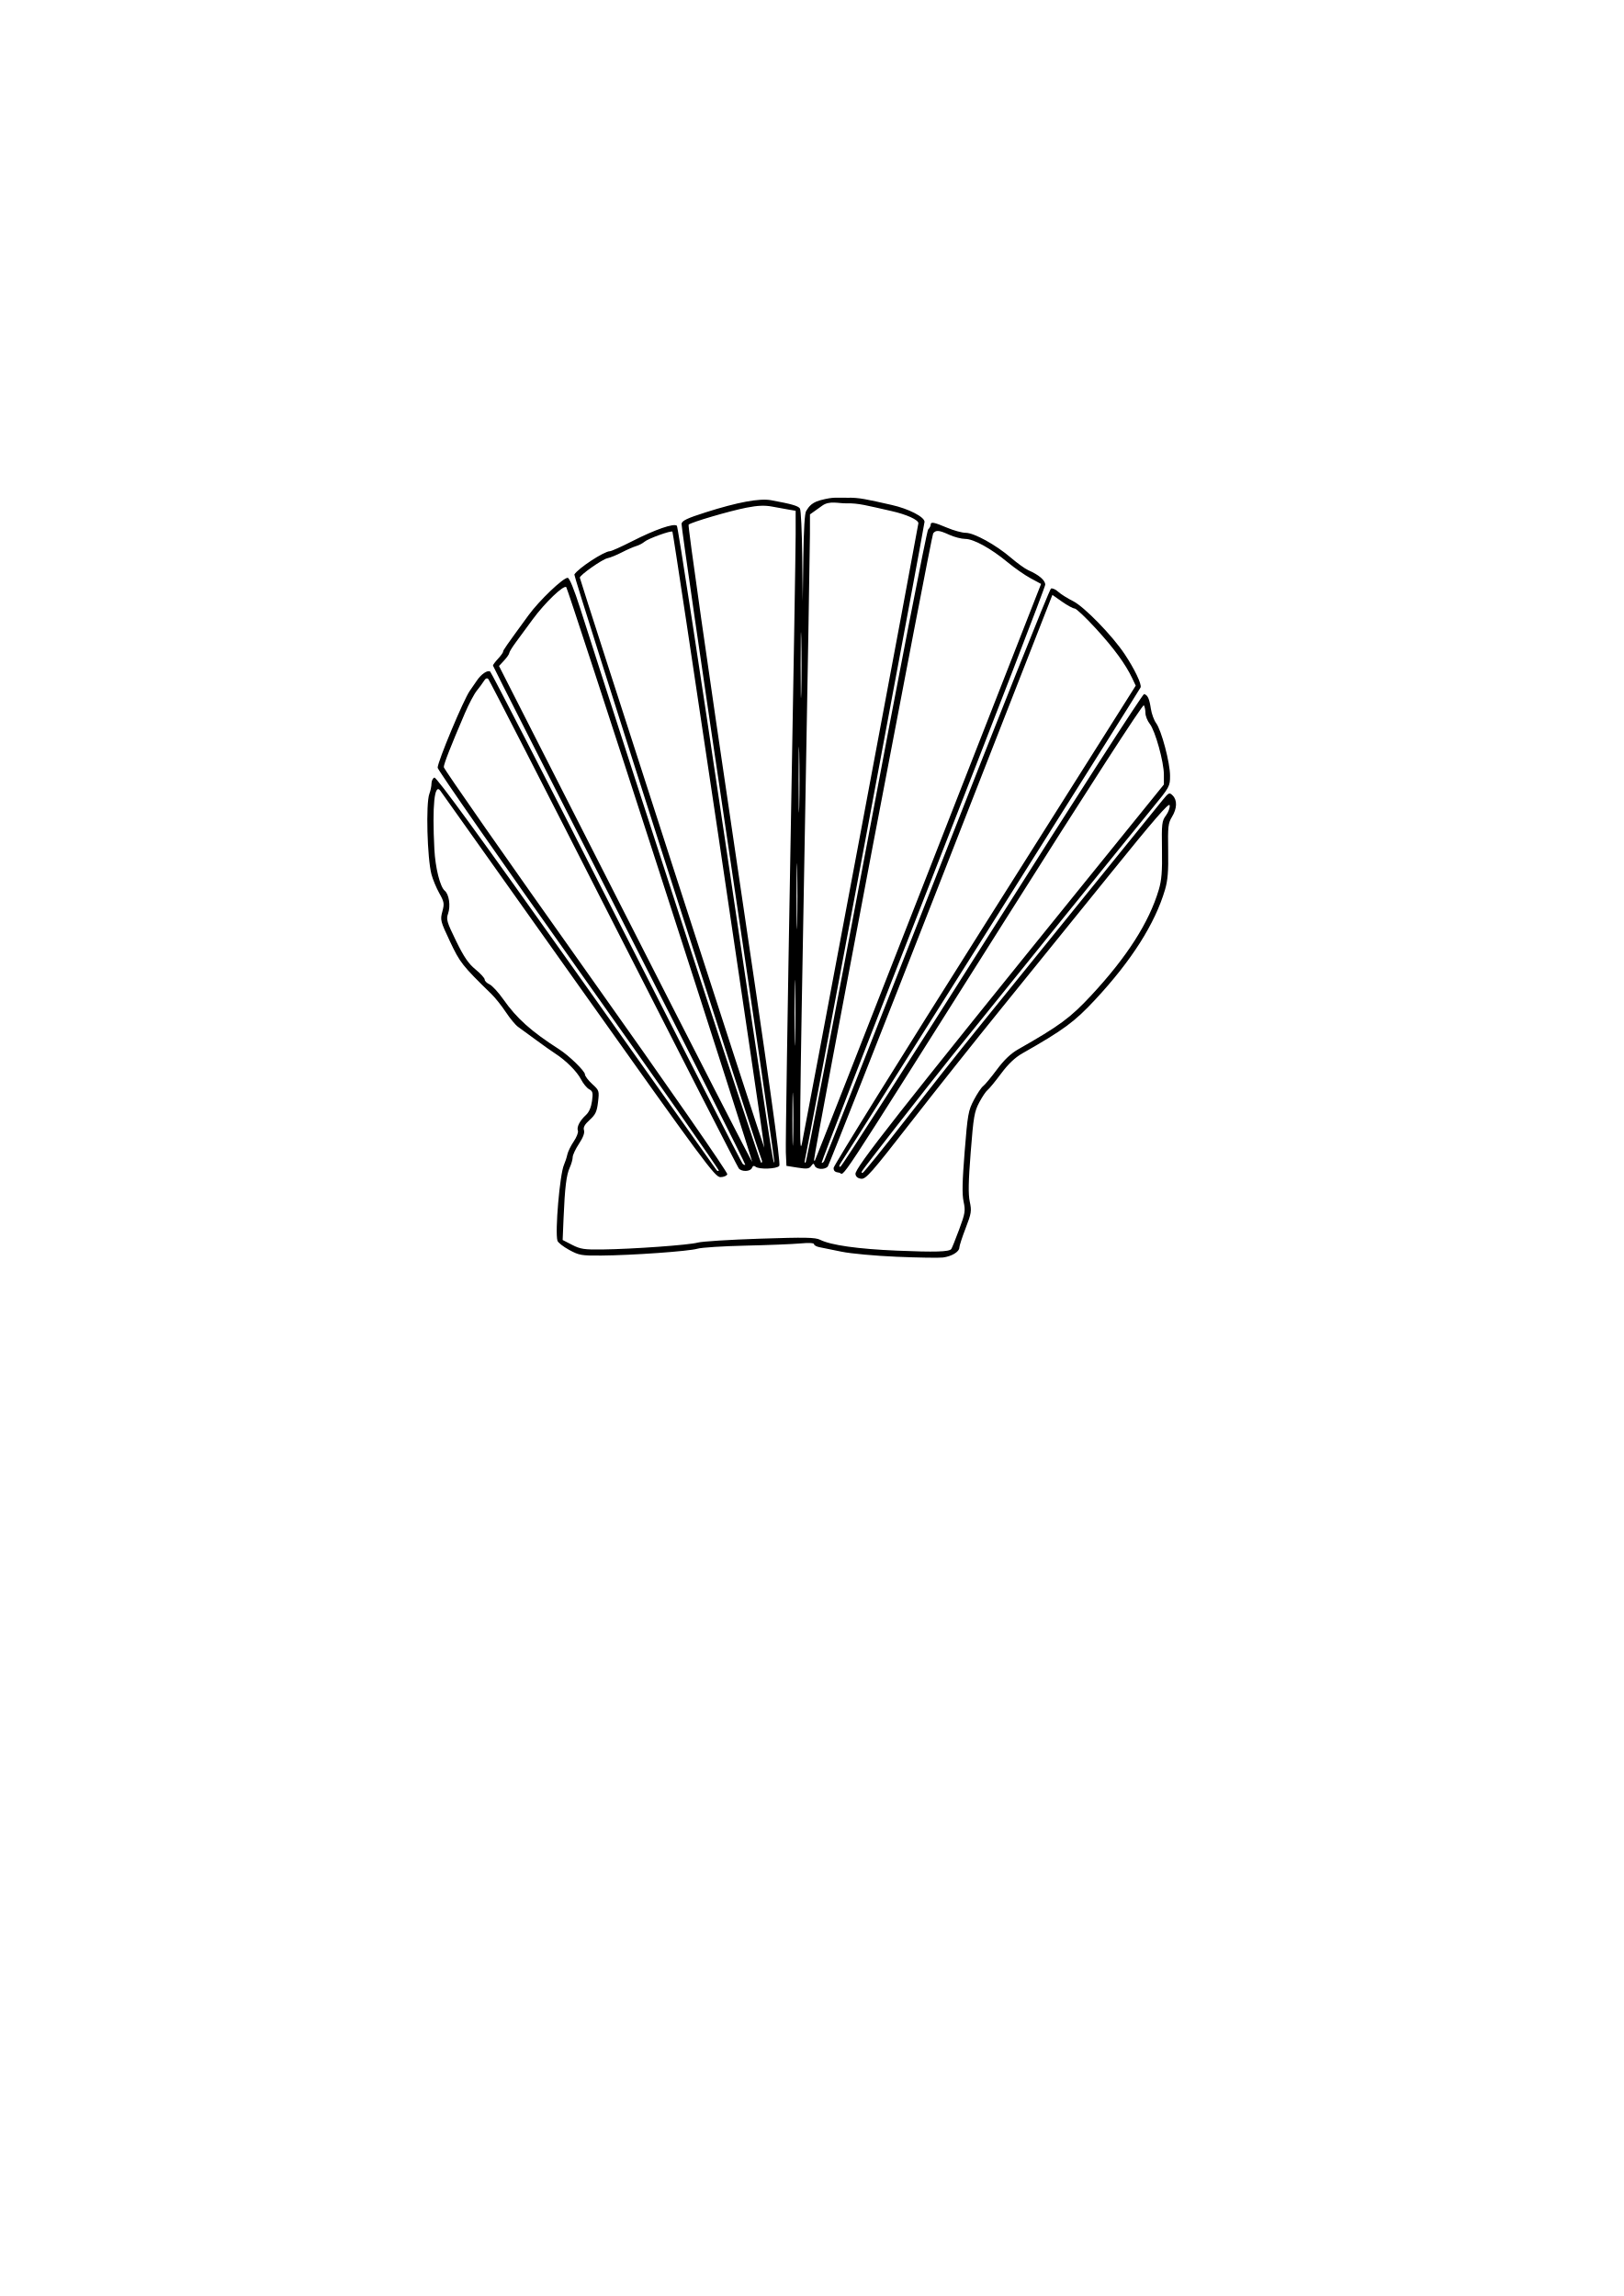
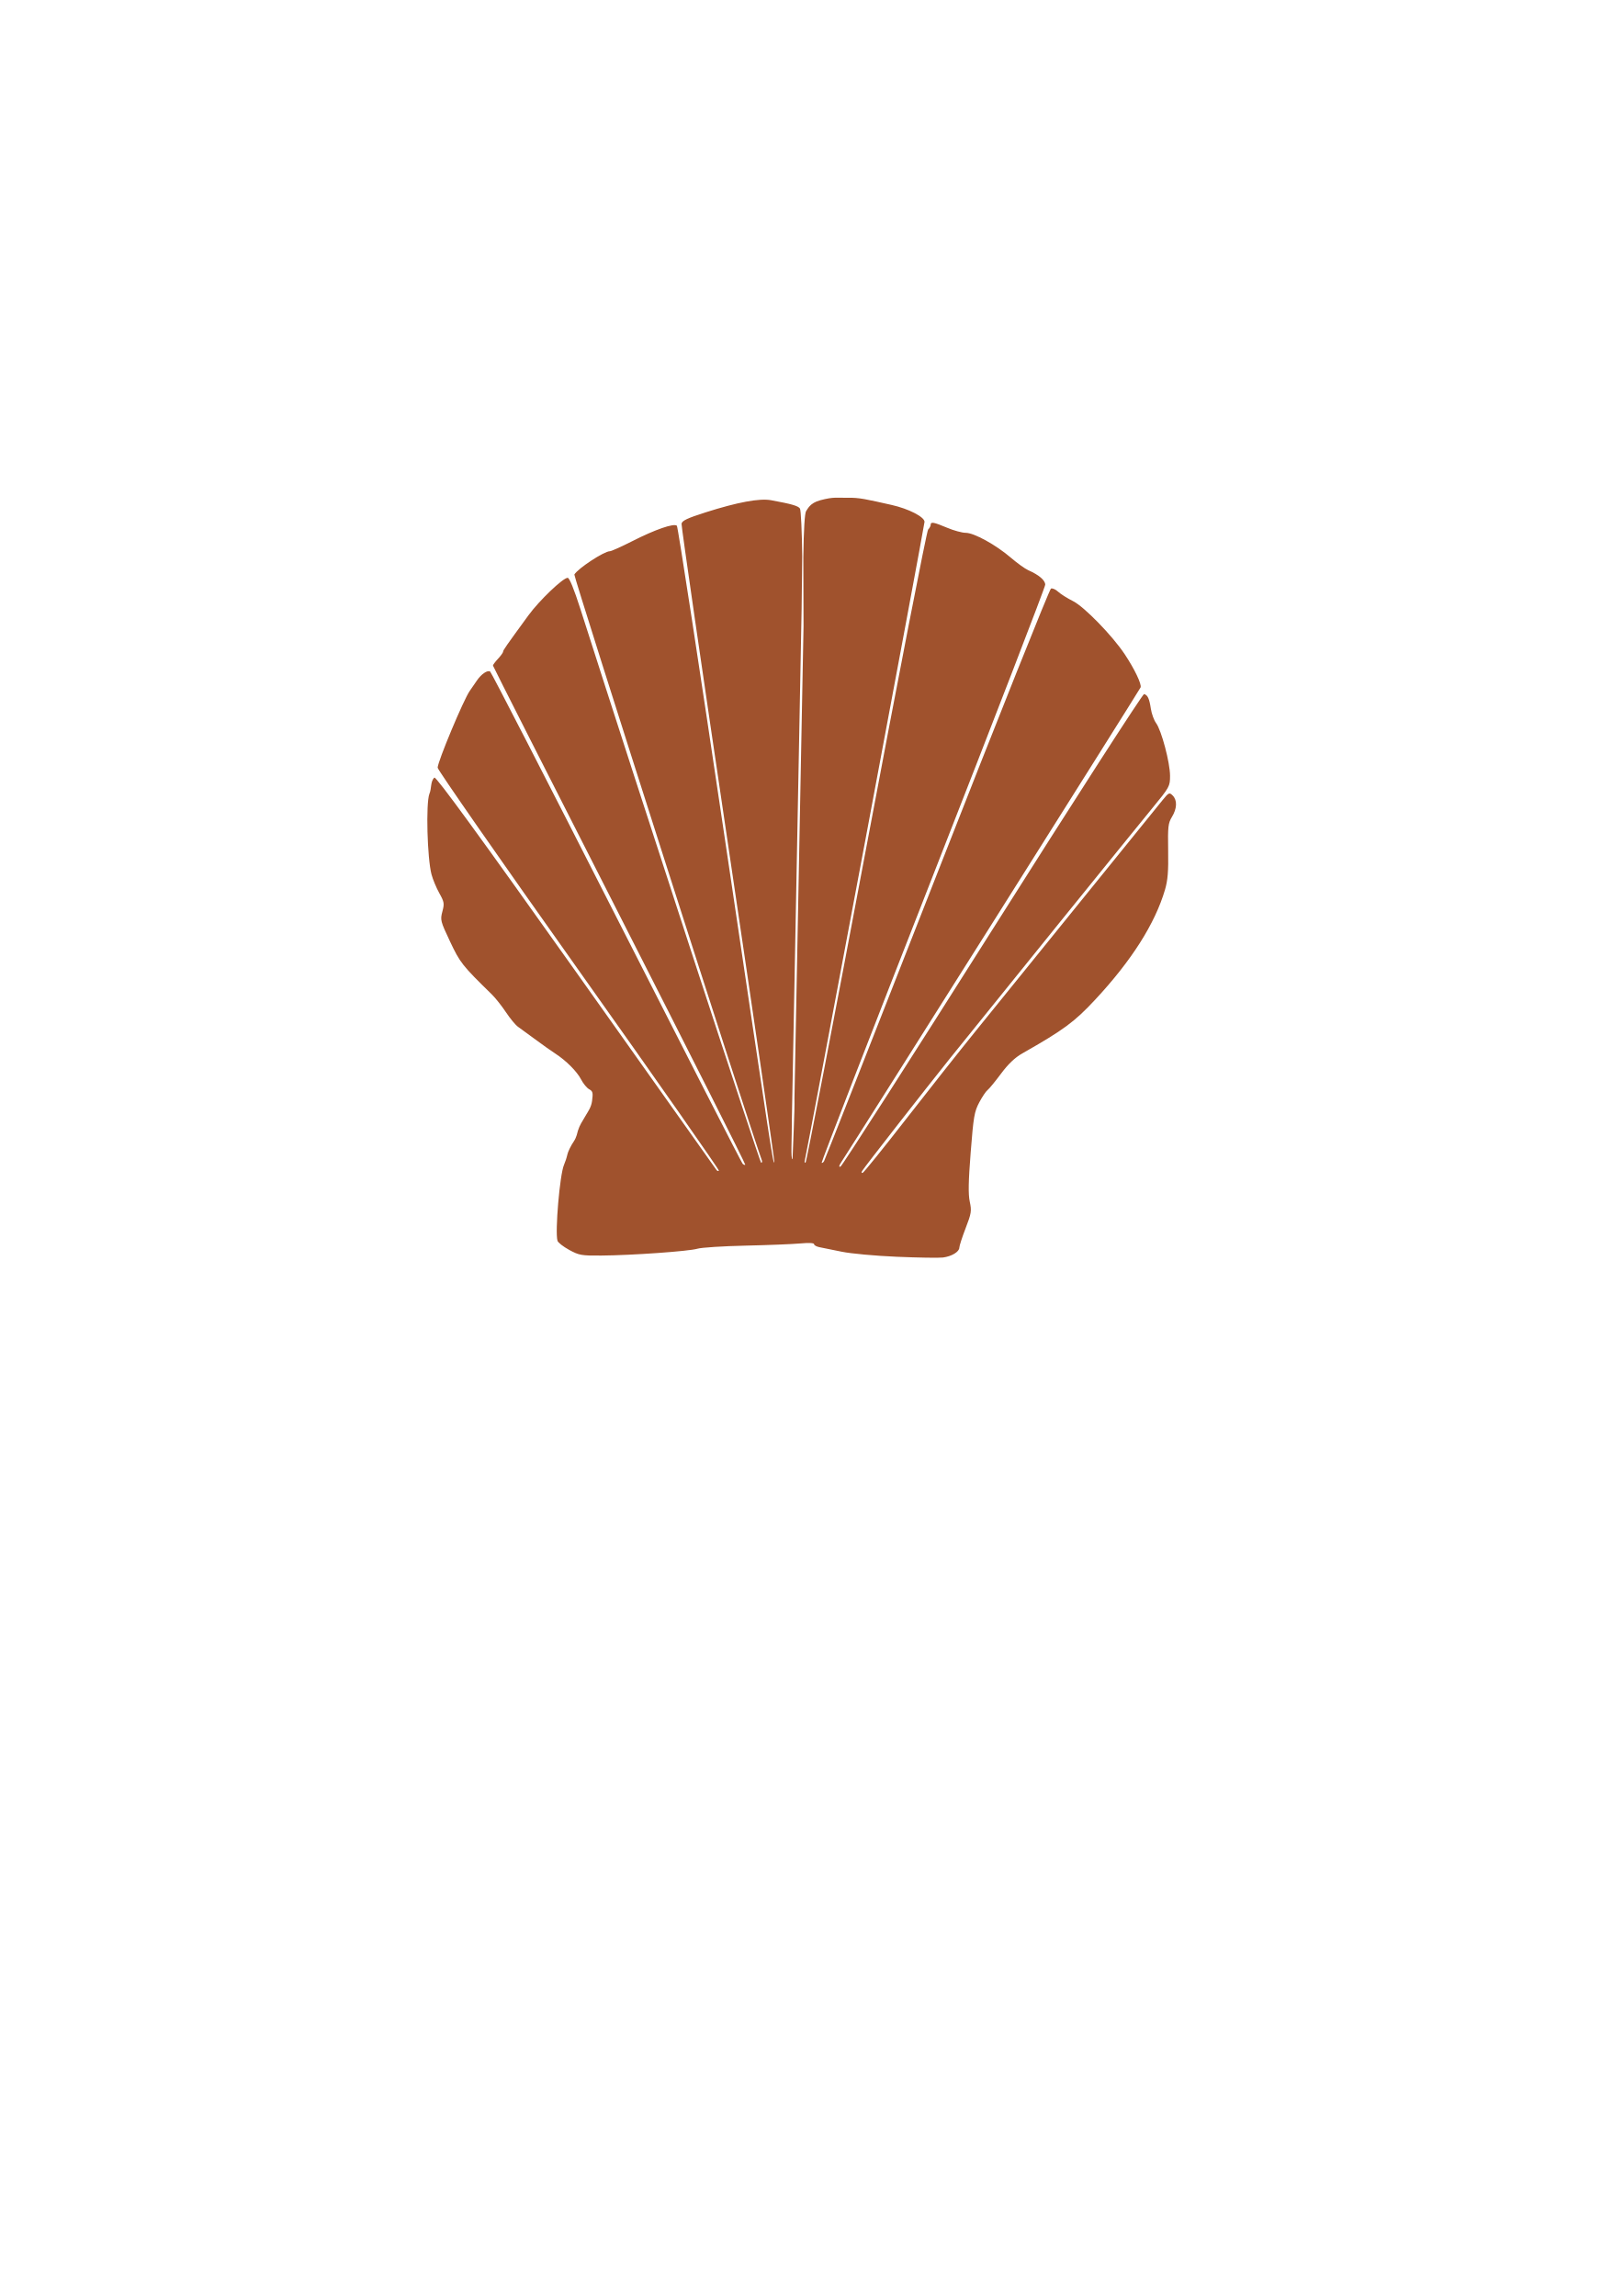
- <svg xmlns="http://www.w3.org/2000/svg" id="svg8" version="1.1" viewBox="0 0 210 297" height="297mm" width="210mm">
+ <svg xmlns="http://www.w3.org/2000/svg" width="210mm" height="297mm" viewBox="0 0 210 297" version="1.1" id="svg8">
  <defs id="defs2" />
  <g id="layer1">
-     <path id="path861" d="m 116.001,162.571 c -2.804,-0.119 -5.963,-0.409 -7.144,-0.656 -1.164,-0.243 -2.444,-0.503 -2.844,-0.577 -0.4,-0.074 -0.728,-0.252 -0.728,-0.396 0,-0.163 -0.675,-0.199 -1.786,-0.096 -0.982,0.091 -4.167,0.218 -7.078,0.283 -2.91,0.065 -5.708,0.243 -6.218,0.398 -1.09,0.33 -8.463,0.855 -12.435,0.886 -2.578,0.02 -2.878,-0.033 -4.162,-0.735 -0.761,-0.416 -1.44,-0.947 -1.508,-1.18 -0.337,-1.145 0.302,-8.598 0.842,-9.817 0.161,-0.364 0.358,-0.968 0.437,-1.342 0.079,-0.374 0.451,-1.134 0.827,-1.688 0.376,-0.554 0.617,-1.179 0.537,-1.389 -0.181,-0.472 0.246,-1.3 1.049,-2.036 0.393,-0.36 0.668,-0.996 0.778,-1.797 0.147,-1.076 0.097,-1.278 -0.373,-1.53 -0.298,-0.16 -0.769,-0.733 -1.047,-1.273 -0.528,-1.028 -1.959,-2.457 -3.366,-3.362 -0.455,-0.292 -1.586,-1.094 -2.514,-1.782 -0.928,-0.688 -1.949,-1.434 -2.27,-1.657 -0.321,-0.223 -1.026,-1.072 -1.566,-1.887 -0.54,-0.814 -1.365,-1.854 -1.833,-2.312 -3.829,-3.742 -4.098,-4.083 -5.402,-6.848 -1.235,-2.618 -1.276,-2.779 -0.987,-3.863 0.276,-1.033 0.241,-1.239 -0.393,-2.373 -0.382,-0.683 -0.837,-1.773 -1.01,-2.423 -0.555,-2.08 -0.745,-9.198 -0.277,-10.427 0.153,-0.401 0.277,-1.007 0.277,-1.346 0,-0.339 0.168,-0.681 0.374,-0.76 0.261,-0.1 5.82,7.529 18.322,25.147 9.871,13.91 18.031,25.418 18.132,25.574 0.101,0.156 0.253,0.215 0.337,0.131 0.084,-0.084 -8.065,-11.737 -18.11,-25.894 C 64.82,111.386 56.602,99.579 56.602,99.307 c 0,-0.782 3.365,-8.831 4.156,-9.941 0.261,-0.366 0.668,-0.956 0.905,-1.312 0.565,-0.848 1.384,-1.409 1.73,-1.185 0.152,0.098 7.506,14.407 16.342,31.796 8.836,17.39 16.174,31.729 16.306,31.865 0.132,0.136 0.288,0.195 0.346,0.132 0.059,-0.063 -7.257,-14.581 -16.257,-32.262 -9,-17.681 -16.368,-32.219 -16.374,-32.307 -0.006,-0.088 0.287,-0.481 0.651,-0.874 0.364,-0.393 0.661,-0.805 0.661,-0.917 0,-0.194 0.305,-0.632 3.292,-4.725 1.385,-1.898 4.457,-4.834 5.058,-4.834 0.229,0 0.823,1.456 1.648,4.035 7.929,24.805 23.211,71.636 23.376,71.636 0.117,0 0.156,-0.149 0.088,-0.331 -1.306,-3.469 -24.373,-75.548 -24.247,-75.765 0.457,-0.787 3.854,-3.015 4.598,-3.016 0.189,-2.7e-4 1.492,-0.586 2.896,-1.301 2.965,-1.511 5.41,-2.354 5.768,-1.989 0.134,0.136 2.934,18.405 6.222,40.597 6.204,41.869 6.21,41.91 6.383,41.737 0.058,-0.058 -2.636,-18.551 -5.986,-41.095 -3.351,-22.545 -6.059,-41.219 -6.018,-41.499 0.058,-0.399 0.731,-0.718 3.117,-1.478 4.134,-1.317 6.972,-1.842 8.47,-1.567 2.658,0.487 3.511,0.734 3.729,1.077 0.126,0.198 0.257,2.98 0.293,6.181 l 0.065,5.821 0.077,-5.668 c 0.049,-3.629 0.182,-5.794 0.369,-6.019 0.198,-0.238 0.449,-1.027 1.826,-1.391 1.787,-0.472 2.063,-0.288 3.493,-0.322 1.545,-0.036 2.513,0.208 5.747,0.934 2.184,0.49 4.242,1.548 4.242,2.181 0,0.446 -15.296,82.044 -15.48,82.582 -0.062,0.182 -0.024,0.331 0.086,0.331 0.109,0 3.648,-18.356 7.863,-40.791 4.215,-22.435 7.813,-40.941 7.995,-41.124 0.182,-0.183 0.331,-0.46 0.331,-0.616 0,-0.421 0.38,-0.353 2.117,0.378 0.864,0.364 1.951,0.661 2.414,0.661 1.081,0 3.899,1.553 5.842,3.219 0.83,0.712 1.842,1.44 2.249,1.618 1.379,0.604 2.195,1.301 2.193,1.874 -0.001,0.311 -6.532,17.234 -14.512,37.607 -7.981,20.373 -14.462,37.098 -14.403,37.166 0.059,0.069 0.199,-0.024 0.311,-0.205 0.112,-0.181 6.684,-16.891 14.604,-37.133 7.92,-20.241 14.555,-36.863 14.744,-36.936 0.189,-0.073 0.606,0.111 0.926,0.41 0.32,0.299 1.19,0.847 1.934,1.22 1.44,0.72 5.077,4.46 6.676,6.864 1.268,1.907 2.213,3.881 2.055,4.293 -0.111,0.288 -36.804,58.497 -38.681,61.361 -0.337,0.514 -0.378,0.709 -0.132,0.627 0.196,-0.065 9.042,-13.865 19.657,-30.667 10.615,-16.801 19.439,-30.509 19.608,-30.461 0.466,0.132 0.676,0.588 0.874,1.895 0.099,0.654 0.405,1.493 0.68,1.865 0.695,0.941 1.802,5.122 1.802,6.81 0,1.37 -0.05,1.462 -2.33,4.235 -2.335,2.84 -21.158,26.122 -26.144,32.336 -3.15,3.926 -11.009,14 -11.328,14.52 -0.14,0.228 -0.118,0.327 0.057,0.265 0.154,-0.055 2.649,-3.147 5.544,-6.871 2.895,-3.724 6.989,-8.903 9.099,-11.509 2.109,-2.606 8.217,-10.156 13.573,-16.777 5.356,-6.621 10.116,-12.502 10.578,-13.068 0.793,-0.971 0.865,-1.004 1.293,-0.576 0.607,0.607 0.57,1.675 -0.097,2.768 -0.49,0.803 -0.541,1.265 -0.489,4.366 0.045,2.671 -0.049,3.833 -0.409,5.055 -1.291,4.388 -4.321,9.161 -9.023,14.213 -2.688,2.888 -4.072,3.909 -9.425,6.953 -0.963,0.548 -1.82,1.364 -2.764,2.631 -0.753,1.011 -1.536,1.963 -1.741,2.117 -0.205,0.153 -0.689,0.874 -1.074,1.602 -0.63,1.188 -0.742,1.843 -1.102,6.427 -0.298,3.798 -0.329,5.438 -0.12,6.412 0.256,1.194 0.209,1.493 -0.534,3.421 -0.448,1.162 -0.815,2.292 -0.815,2.512 0,0.54 -0.989,1.14 -2.117,1.284 -0.509,0.065 -3.188,0.022 -5.953,-0.095 z m 7.028,-0.997 c 0.082,-0.098 0.537,-1.225 1.012,-2.505 0.788,-2.125 0.839,-2.439 0.585,-3.624 -0.207,-0.965 -0.172,-2.627 0.137,-6.49 0.386,-4.821 0.471,-5.299 1.193,-6.672 0.428,-0.813 0.964,-1.615 1.191,-1.781 0.227,-0.166 1.029,-1.129 1.781,-2.14 0.944,-1.268 1.801,-2.084 2.764,-2.631 5.354,-3.045 6.737,-4.065 9.425,-6.953 4.638,-4.983 7.497,-9.454 8.753,-13.684 0.368,-1.241 0.458,-2.378 0.413,-5.21 -0.053,-3.347 -0.014,-3.681 0.514,-4.396 0.314,-0.425 0.532,-1.019 0.482,-1.32 -0.067,-0.409 -2.036,1.866 -7.816,9.026 -4.25,5.265 -10.48,12.966 -13.844,17.113 -3.365,4.147 -8.692,10.85 -11.839,14.895 -5.079,6.529 -5.797,7.346 -6.396,7.276 -0.442,-0.051 -0.698,-0.261 -0.743,-0.608 -0.099,-0.764 5.39,-7.749 29.78,-37.894 l 10.109,-12.494 v -1.266 c 0,-1.656 -1.115,-5.677 -1.824,-6.578 -0.307,-0.39 -0.559,-1.02 -0.561,-1.4 -0.002,-0.381 -0.094,-0.834 -0.205,-1.007 -0.123,-0.194 -7.117,10.638 -18.186,28.171 -22.753,36.038 -20.354,32.389 -21.232,32.288 -0.528,-0.061 -0.718,-0.227 -0.707,-0.62 0.008,-0.295 8.803,-14.451 19.544,-31.457 l 19.529,-30.92 -0.451,-0.954 c -0.864,-1.829 -2.366,-3.882 -4.714,-6.445 -1.3,-1.419 -2.53,-2.58 -2.734,-2.58 -0.204,0 -0.935,-0.396 -1.625,-0.88 l -1.254,-0.88 -14.391,36.798 c -7.915,20.239 -14.508,36.946 -14.651,37.128 -0.364,0.463 -1.503,0.413 -1.69,-0.074 -0.137,-0.357 -0.193,-0.354 -0.472,0.028 -0.264,0.362 -0.553,0.395 -1.755,0.205 l -1.438,-0.228 -0.077,-1.746 c -0.043,-0.96 0.226,-18.64 0.596,-39.289 0.37,-20.649 0.673,-38.929 0.673,-40.623 l -5e-4,-3.08 -0.86,-0.147 c -0.473,-0.081 -1.455,-0.259 -2.183,-0.396 -0.966,-0.182 -1.859,-0.145 -3.307,0.137 -2.182,0.425 -7.148,1.883 -7.495,2.2 -0.121,0.11 2.535,18.739 5.901,41.397 4.566,30.734 6.046,41.286 5.828,41.55 -0.337,0.406 -2.621,0.482 -3.078,0.104 -0.198,-0.165 -0.353,-0.112 -0.455,0.154 -0.187,0.486 -1.321,0.535 -1.703,0.073 -0.15,-0.182 -7.441,-14.44 -16.202,-31.684 -8.761,-17.244 -16.047,-31.472 -16.191,-31.618 -0.174,-0.176 -0.364,-0.097 -0.565,0.234 -0.167,0.274 -0.582,0.84 -0.922,1.256 -0.34,0.417 -1.04,1.74 -1.554,2.941 -1.846,4.306 -2.722,6.546 -2.722,6.958 0,0.23 8.283,12.092 18.406,26.359 10.688,15.063 18.347,26.095 18.265,26.309 -0.078,0.203 -0.481,0.368 -0.896,0.368 -0.699,0 -2.047,-1.822 -18.331,-24.776 -9.667,-13.627 -17.716,-24.968 -17.887,-25.202 -0.765,-1.045 -1.063,1.871 -0.775,7.558 0.122,2.4 0.739,4.871 1.34,5.371 0.557,0.462 0.779,1.964 0.436,2.948 -0.265,0.76 -0.17,1.087 1.032,3.548 1.017,2.082 1.6,2.938 2.513,3.685 0.654,0.536 1.188,1.125 1.188,1.31 0,0.185 0.28,0.464 0.622,0.62 0.342,0.156 1.146,1.028 1.786,1.939 1.74,2.475 3.602,4.142 7.219,6.461 1.291,0.828 3.339,2.819 3.339,3.246 0,0.213 0.42,0.771 0.933,1.241 0.912,0.835 0.929,0.888 0.759,2.34 -0.146,1.24 -0.324,1.621 -1.078,2.307 -0.656,0.597 -0.858,0.964 -0.738,1.341 0.108,0.341 -0.115,0.941 -0.649,1.748 -0.448,0.676 -0.814,1.458 -0.814,1.739 0,0.28 -0.171,0.885 -0.38,1.344 -0.436,0.956 -0.633,2.572 -0.799,6.554 l -0.117,2.81 1.225,0.63 c 1.07,0.55 1.562,0.626 3.889,0.596 3.95,-0.051 11.256,-0.577 12.356,-0.89 0.528,-0.15 4.137,-0.378 8.02,-0.506 5.919,-0.195 7.182,-0.171 7.815,0.145 1.398,0.698 4.868,1.188 9.927,1.402 4.914,0.208 6.728,0.156 7.028,-0.203 z M 85.416,113.207 C 78.84,92.853 73.36,76.09 73.239,75.955 c -0.31,-0.345 -2.758,1.999 -4.34,4.157 -0.724,0.988 -1.704,2.32 -2.177,2.961 -0.473,0.641 -0.86,1.273 -0.86,1.406 0,0.133 -0.298,0.563 -0.662,0.956 l -0.662,0.714 16.33,32.119 c 8.982,17.666 16.369,32.08 16.416,32.033 0.047,-0.048 -5.294,-16.74 -11.87,-37.094 z m 17.157,28.822 c -0.047,-1.572 -0.085,-0.358 -0.086,2.698 -2.2e-4,3.056 0.038,4.342 0.085,2.859 0.047,-1.484 0.047,-3.984 2.6e-4,-5.556 z m 16.951,-27.862 c 7.715,-19.718 14.274,-36.477 14.576,-37.242 l 0.549,-1.391 -1.349,-0.726 c -0.742,-0.399 -2.08,-1.331 -2.973,-2.071 -2.165,-1.793 -4.39,-3.019 -5.493,-3.026 -0.492,-0.003 -1.413,-0.241 -2.047,-0.529 -1.345,-0.61 -1.725,-0.645 -2.096,-0.193 -0.214,0.261 -15.404,80.16 -15.404,81.025 0,0.123 0.047,0.175 0.105,0.114 0.058,-0.061 6.418,-16.243 14.133,-35.961 z m -8.159,-6.788 c 4.078,-21.705 7.414,-39.569 7.414,-39.697 0,-0.442 -1.535,-1.137 -3.476,-1.573 -3.204,-0.72 -4.272,-1.037 -5.814,-0.999 -1.033,0.026 -2.188,-0.384 -3.138,0.294 l -1.595,1.137 -0.004,2.58 c -0.002,1.419 -0.298,18.772 -0.658,38.563 -0.711,39.082 -0.737,41.882 -0.374,40.217 0.127,-0.582 3.567,-18.817 7.645,-40.522 z m -18.373,1.277 C 89.742,86.785 87.031,68.838 86.967,68.774 c -0.177,-0.177 -3.153,0.899 -3.624,1.311 -0.228,0.2 -0.713,0.451 -1.077,0.558 -0.364,0.107 -1.197,0.473 -1.852,0.813 -0.655,0.34 -1.488,0.679 -1.852,0.754 -0.673,0.137 -3.572,2.177 -3.572,2.513 0,0.251 23.799,73.809 23.86,73.748 0.027,-0.027 -2.61,-17.944 -5.859,-39.815 z m 9.846,18.954 c -0.045,-1.937 -0.082,-0.426 -0.083,3.358 -1.5e-4,3.784 0.037,5.368 0.082,3.521 0.045,-1.847 0.045,-4.942 2.7e-4,-6.879 z m 0.265,-15.081 c -0.045,-1.937 -0.082,-0.426 -0.083,3.358 -1.5e-4,3.784 0.037,5.368 0.082,3.521 0.045,-1.847 0.045,-4.942 2.6e-4,-6.879 z m 0.265,-15.081 c -0.045,-1.937 -0.082,-0.426 -0.083,3.358 -1.5e-4,3.784 0.037,5.368 0.082,3.521 0.045,-1.847 0.045,-4.942 2.7e-4,-6.879 z m 0.265,-14.817 c -0.045,-1.937 -0.082,-0.426 -0.083,3.358 -1.5e-4,3.784 0.037,5.368 0.082,3.521 0.045,-1.847 0.045,-4.942 2.7e-4,-6.879 z" style="fill:#000000;stroke-width:0.265" />
+     <path style="fill:#a0522d;stroke-width:0.265" d="m 103.925,80.98 -0.029,-8.861 c 0.049,-3.629 0.182,-5.794 0.369,-6.019 0.198,-0.238 0.449,-1.027 1.826,-1.391 1.787,-0.472 2.063,-0.288 3.493,-0.322 1.545,-0.036 2.513,0.208 5.747,0.934 2.184,0.49 4.242,1.548 4.242,2.181 0,0.446 -15.296,82.044 -15.48,82.582 -0.062,0.182 -0.024,0.331 0.086,0.331 0.109,0 3.648,-18.356 7.863,-40.791 4.215,-22.435 7.813,-40.941 7.995,-41.124 0.182,-0.183 0.331,-0.46 0.331,-0.616 0,-0.421 0.38,-0.353 2.117,0.378 0.864,0.364 1.951,0.661 2.414,0.661 1.081,0 3.899,1.553 5.842,3.219 0.83,0.712 1.842,1.44 2.249,1.618 1.379,0.604 2.195,1.301 2.193,1.874 -0.001,0.311 -6.532,17.234 -14.512,37.607 -7.981,20.373 -14.462,37.098 -14.403,37.166 0.059,0.069 0.199,-0.024 0.311,-0.205 0.112,-0.181 6.684,-16.891 14.604,-37.133 7.92,-20.241 14.555,-36.863 14.744,-36.936 0.189,-0.073 0.606,0.111 0.926,0.41 0.32,0.299 1.19,0.847 1.934,1.22 1.44,0.72 5.077,4.46 6.676,6.864 1.268,1.907 2.213,3.881 2.055,4.293 -0.111,0.288 -36.804,58.497 -38.681,61.361 -0.337,0.514 -0.378,0.709 -0.132,0.627 0.196,-0.065 9.042,-13.865 19.657,-30.667 10.615,-16.801 19.439,-30.509 19.608,-30.461 0.466,0.132 0.676,0.588 0.874,1.895 0.099,0.654 0.405,1.493 0.68,1.865 0.695,0.941 1.802,5.122 1.802,6.81 0,1.37 -0.05,1.462 -2.33,4.235 -2.335,2.84 -21.158,26.122 -26.144,32.336 -3.15,3.926 -11.009,14 -11.328,14.52 -0.14,0.228 -0.118,0.327 0.057,0.265 0.154,-0.055 2.649,-3.147 5.544,-6.871 2.895,-3.724 6.989,-8.903 9.099,-11.509 2.109,-2.606 8.217,-10.156 13.573,-16.777 5.356,-6.621 10.116,-12.502 10.578,-13.068 0.793,-0.971 0.865,-1.004 1.293,-0.576 0.607,0.607 0.57,1.675 -0.097,2.768 -0.49,0.803 -0.541,1.265 -0.489,4.366 0.045,2.671 -0.049,3.833 -0.409,5.055 -1.291,4.388 -4.321,9.161 -9.023,14.213 -2.688,2.888 -4.072,3.909 -9.425,6.953 -0.963,0.548 -1.82,1.364 -2.764,2.631 -0.753,1.011 -1.536,1.963 -1.741,2.117 -0.205,0.153 -0.689,0.874 -1.074,1.602 -0.63,1.188 -0.742,1.843 -1.102,6.427 -0.298,3.798 -0.329,5.438 -0.12,6.412 0.256,1.194 0.209,1.493 -0.534,3.421 -0.448,1.162 -0.815,2.292 -0.815,2.512 0,0.54 -0.989,1.14 -2.117,1.284 -0.509,0.065 -3.188,0.022 -5.953,-0.095 l 2e-5,-2e-5 c -2.804,-0.119 -5.963,-0.409 -7.144,-0.656 -1.164,-0.243 -2.444,-0.503 -2.844,-0.577 -0.4,-0.074 -0.728,-0.252 -0.728,-0.396 0,-0.163 -0.675,-0.199 -1.786,-0.096 -0.982,0.091 -4.167,0.218 -7.078,0.283 -2.91,0.065 -5.708,0.243 -6.218,0.398 -1.09,0.33 -8.463,0.855 -12.435,0.886 -2.578,0.02 -2.878,-0.033 -4.162,-0.735 -0.761,-0.416 -1.44,-0.947 -1.508,-1.18 -0.337,-1.145 0.302,-8.598 0.842,-9.817 0.161,-0.364 0.358,-0.968 0.437,-1.342 0.079,-0.374 0.451,-1.134 0.827,-1.688 0.376,-0.554 0.468,-1.175 0.537,-1.389 0.244,-0.756 0.482,-1.064 1.049,-2.036 0.269,-0.46 0.668,-0.996 0.778,-1.797 0.147,-1.076 0.097,-1.278 -0.373,-1.53 -0.298,-0.16 -0.769,-0.733 -1.047,-1.273 -0.528,-1.028 -1.959,-2.457 -3.366,-3.362 -0.455,-0.292 -1.586,-1.094 -2.514,-1.782 -0.928,-0.688 -1.949,-1.434 -2.27,-1.657 -0.321,-0.223 -1.026,-1.072 -1.566,-1.887 -0.54,-0.814 -1.365,-1.854 -1.833,-2.312 -3.829,-3.742 -4.098,-4.083 -5.402,-6.848 -1.235,-2.618 -1.276,-2.779 -0.987,-3.863 0.276,-1.033 0.241,-1.239 -0.393,-2.373 -0.382,-0.683 -0.837,-1.773 -1.01,-2.423 -0.555,-2.08 -0.745,-9.198 -0.277,-10.427 0.3,-0.661 0.117,-1.657 0.652,-2.105 0.261,-0.1 5.82,7.529 18.322,25.147 9.871,13.91 18.031,25.418 18.132,25.574 0.101,0.156 0.253,0.215 0.337,0.131 0.084,-0.084 -8.065,-11.737 -18.11,-25.894 C 64.82,111.386 56.602,99.579 56.602,99.307 c 0,-0.782 3.365,-8.831 4.156,-9.941 0.261,-0.366 0.668,-0.956 0.905,-1.312 0.565,-0.848 1.384,-1.409 1.73,-1.185 0.152,0.098 7.506,14.407 16.342,31.796 8.836,17.39 16.174,31.729 16.306,31.865 0.132,0.136 0.288,0.195 0.346,0.132 0.059,-0.063 -7.257,-14.581 -16.257,-32.262 -9,-17.681 -16.368,-32.219 -16.374,-32.307 -0.006,-0.088 0.287,-0.481 0.651,-0.874 0.364,-0.393 0.661,-0.805 0.661,-0.917 0,-0.194 0.305,-0.632 3.292,-4.725 1.385,-1.898 4.457,-4.834 5.058,-4.834 0.229,0 0.823,1.456 1.648,4.035 7.929,24.805 23.211,71.636 23.376,71.636 0.117,0 0.156,-0.149 0.088,-0.331 -1.306,-3.469 -24.373,-75.548 -24.247,-75.765 0.457,-0.787 3.854,-3.015 4.598,-3.016 0.189,-2.7e-4 1.492,-0.586 2.896,-1.301 2.965,-1.511 5.41,-2.354 5.768,-1.989 0.134,0.136 2.934,18.405 6.222,40.597 6.204,41.869 6.21,41.91 6.383,41.737 0.058,-0.058 -2.636,-18.551 -5.986,-41.095 -3.351,-22.545 -6.059,-41.219 -6.018,-41.499 0.058,-0.399 0.731,-0.718 3.117,-1.478 4.134,-1.317 6.972,-1.842 8.47,-1.567 2.658,0.487 3.511,0.734 3.729,1.077 0.126,0.198 0.257,2.98 0.293,6.181 l -0.077,6.766 -1.262,66.054 c 0.005,2.584 -0.172,5.214 0.086,5.162 0.047,-1.484 0.295,-6.323 0.248,-7.895 z" id="path861" />
  </g>
</svg>
